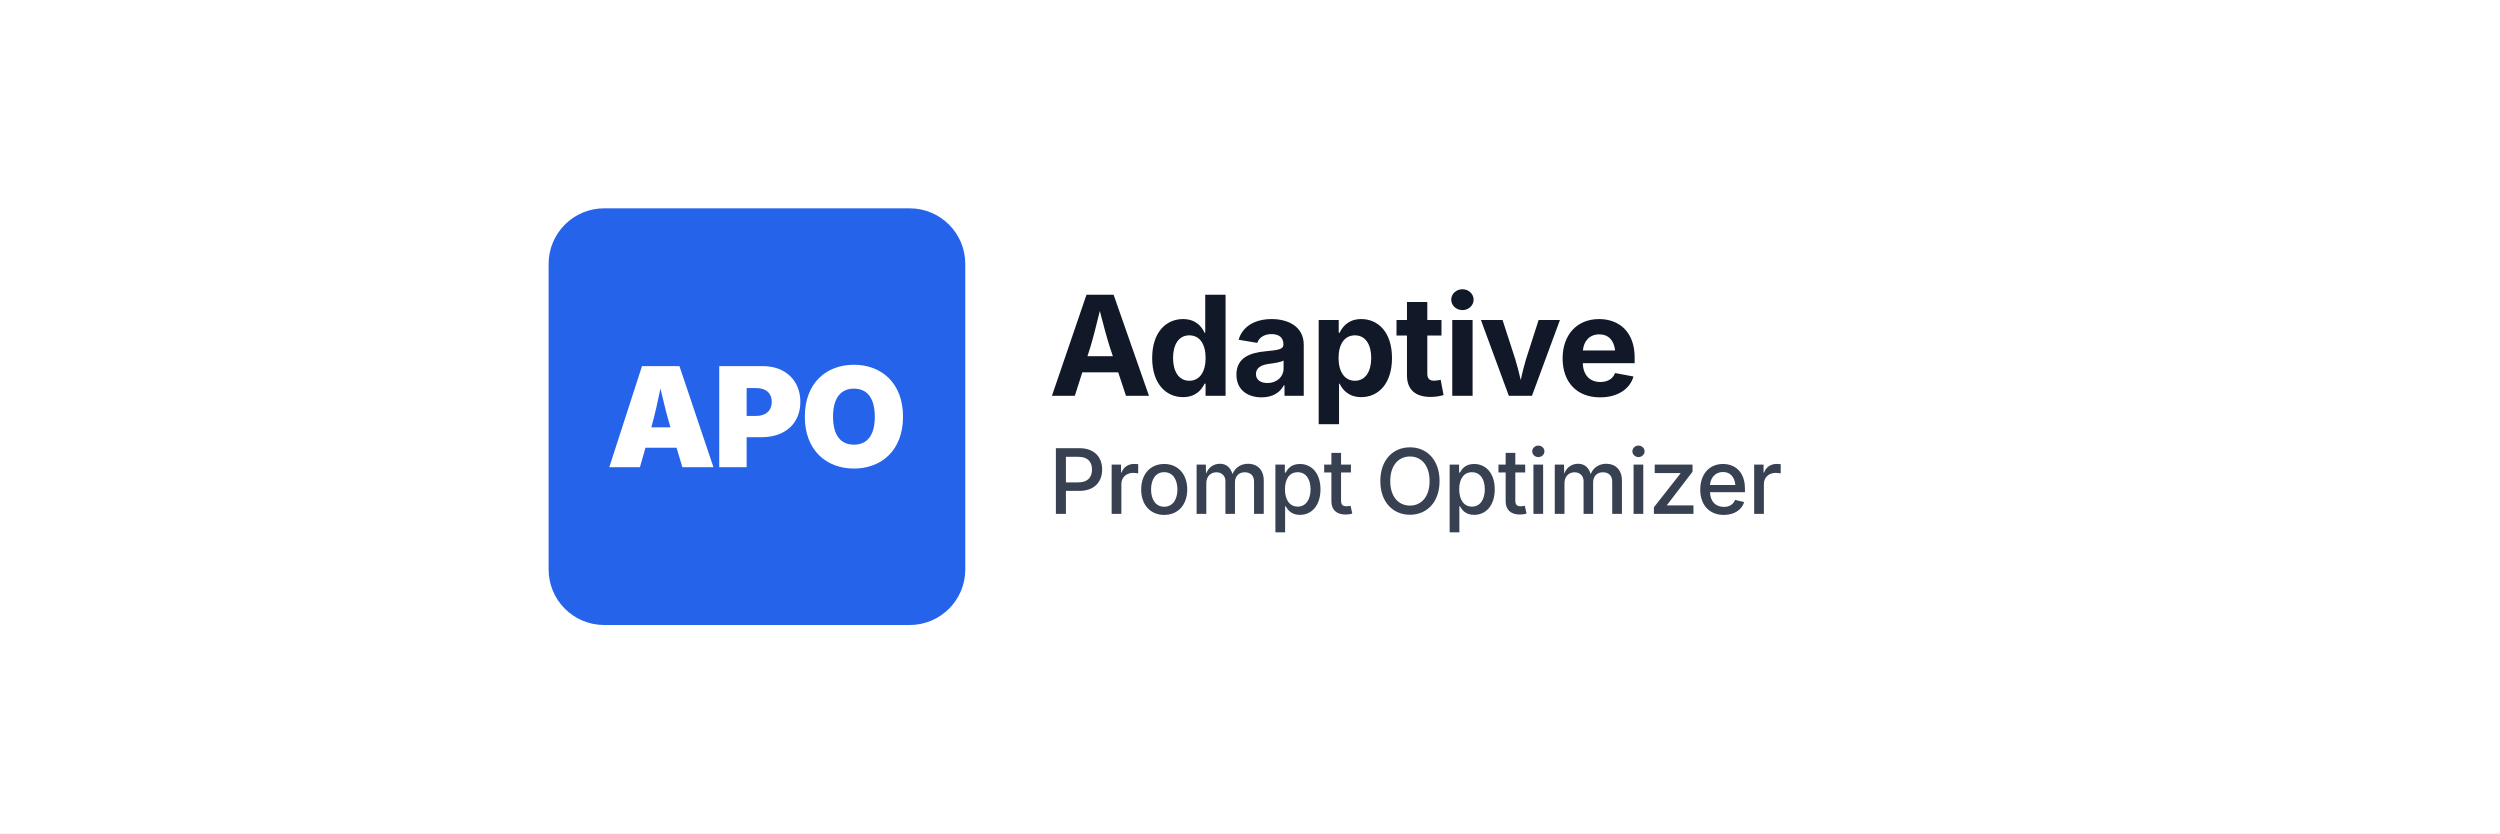
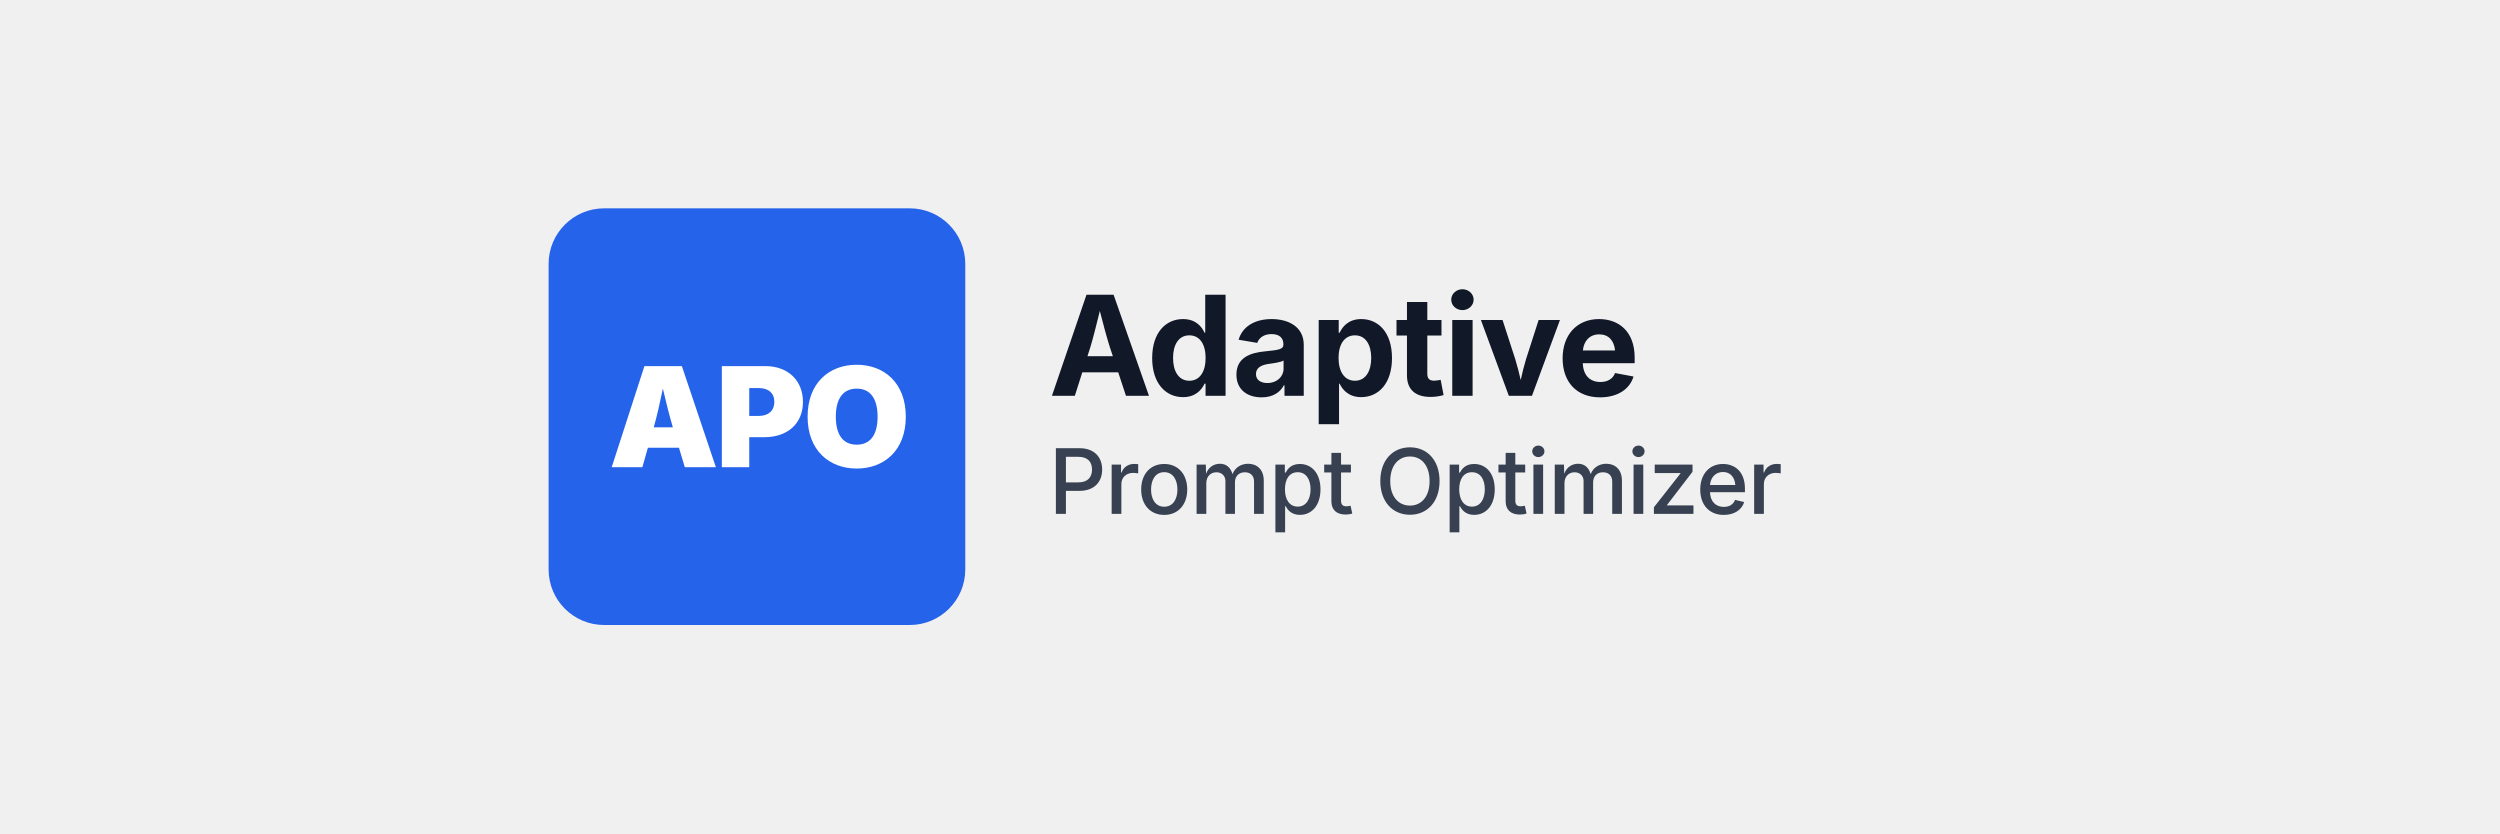
<svg xmlns="http://www.w3.org/2000/svg" width="720" height="240" viewBox="0 0 720 240">
-   <rect width="720" height="240" fill="#FFFFFF" />
  <g transform="translate(360,120)" text-rendering="geometricPrecision">
    <rect x="-202" y="-60" width="120" height="120" rx="16" fill="#2563EB" />
-     <text x="-142" y="0" text-anchor="middle" dominant-baseline="central" font-family="Inter, system-ui, -apple-system, 'Segoe UI', Roboto, Helvetica, Arial, sans-serif" font-weight="900" font-size="40" letter-spacing="-1.1" fill="#FFFFFF">APO</text>
+     <text x="-141.25" y="0" text-anchor="middle" dominant-baseline="central" font-family="Inter, system-ui, -apple-system, 'Segoe UI', Roboto, Helvetica, Arial, sans-serif" font-weight="900" font-size="40" letter-spacing="-1.05" fill="#FFFFFF">APO</text>
    <g transform="translate(-58,2)">
      <text x="0" y="-8" font-family="Inter, system-ui, -apple-system, 'Segoe UI', Roboto, Helvetica, Arial, sans-serif" font-weight="700" font-size="40" letter-spacing="-0.7" fill="#111827" lengthAdjust="spacing" textLength="260">Adaptive</text>
      <text x="0" y="26" font-family="Inter, system-ui, -apple-system, 'Segoe UI', Roboto, Helvetica, Arial, sans-serif" font-weight="500" font-size="26" letter-spacing="-0.4" fill="#374151" lengthAdjust="spacing" textLength="260">Prompt Optimizer</text>
    </g>
  </g>
</svg>
